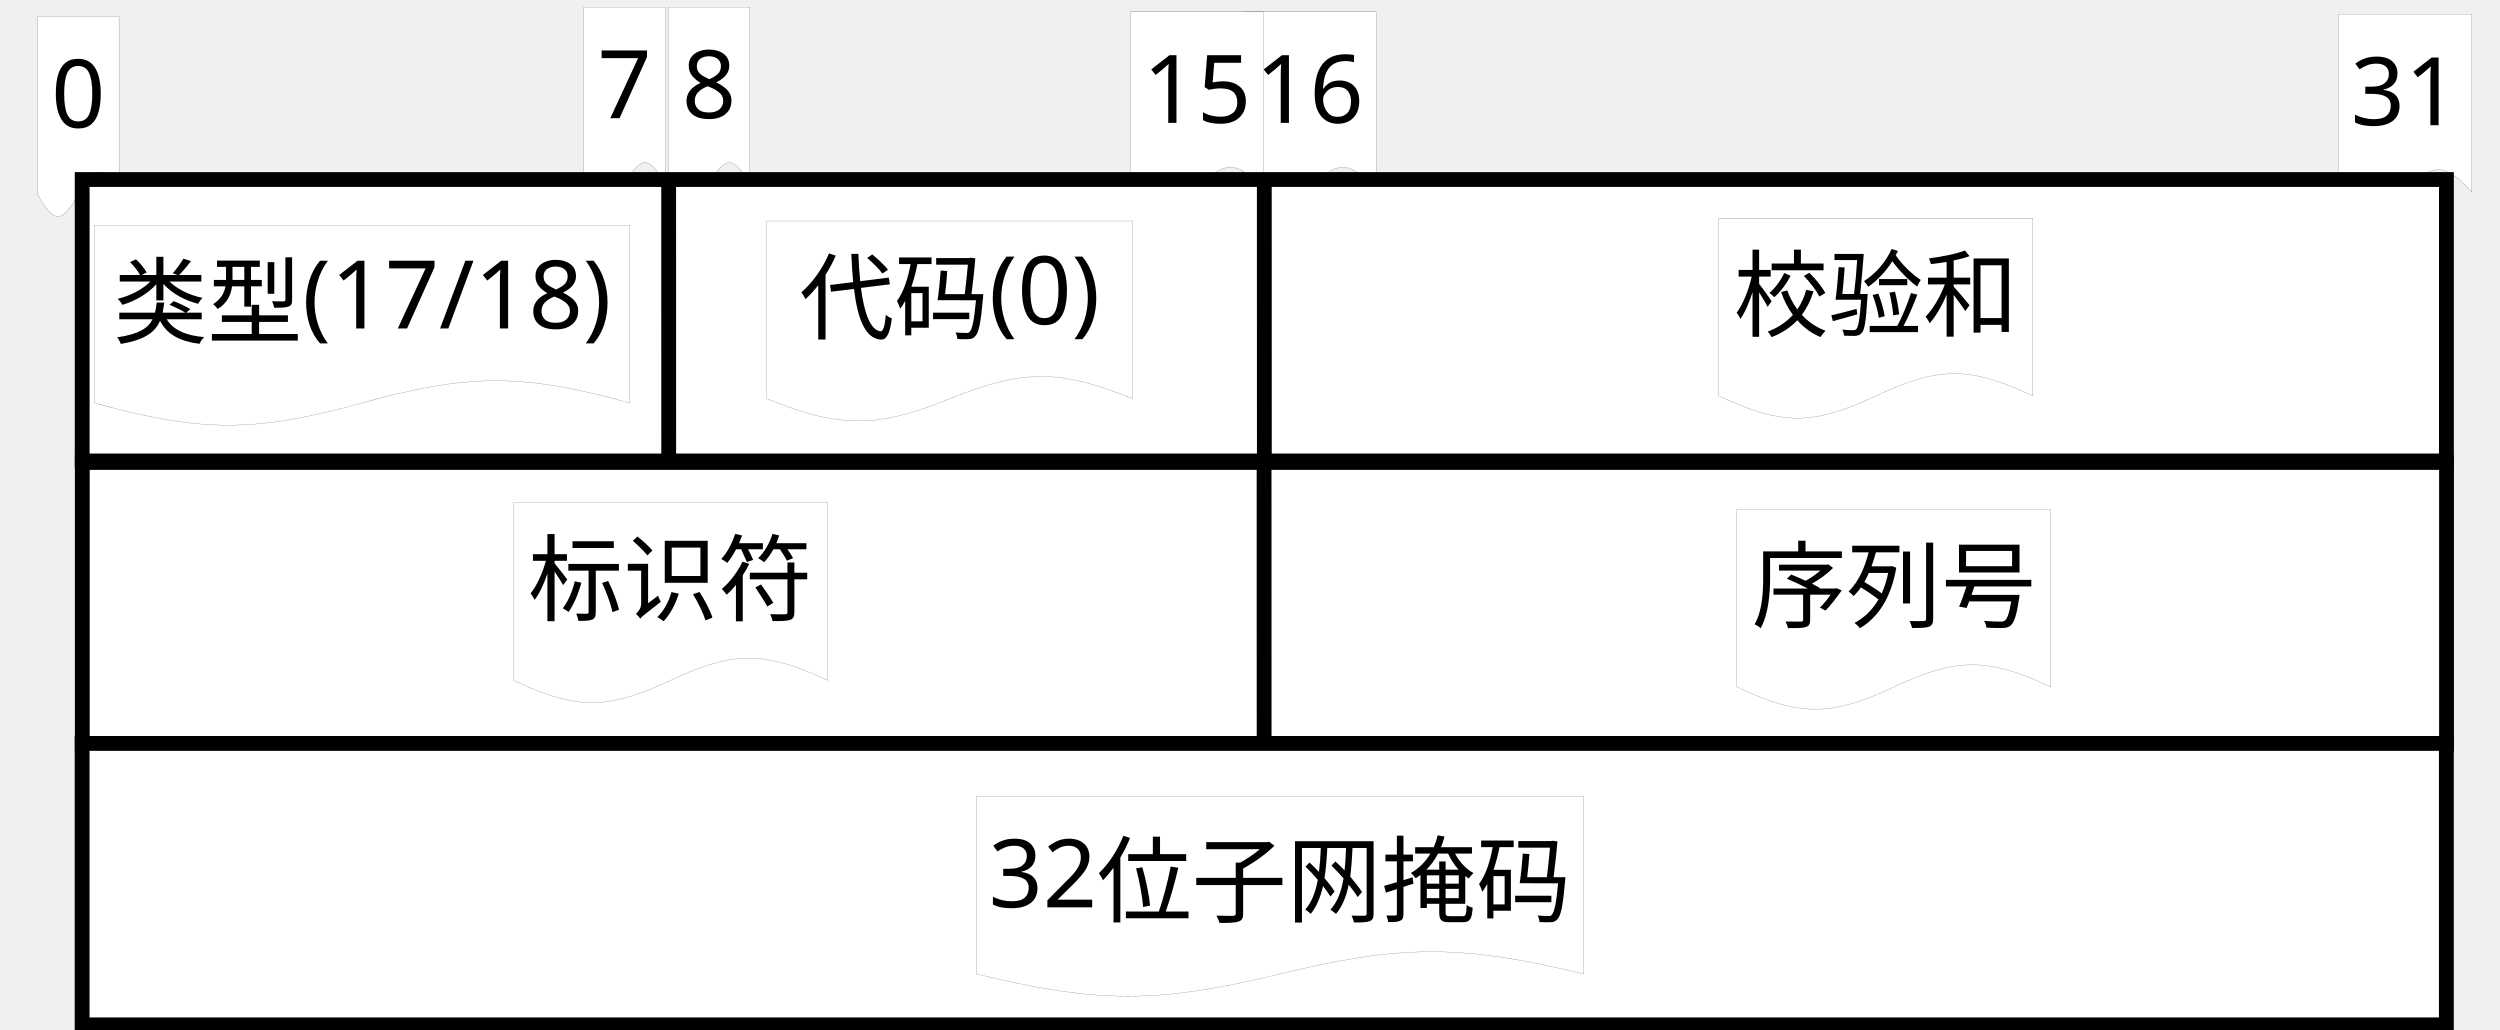
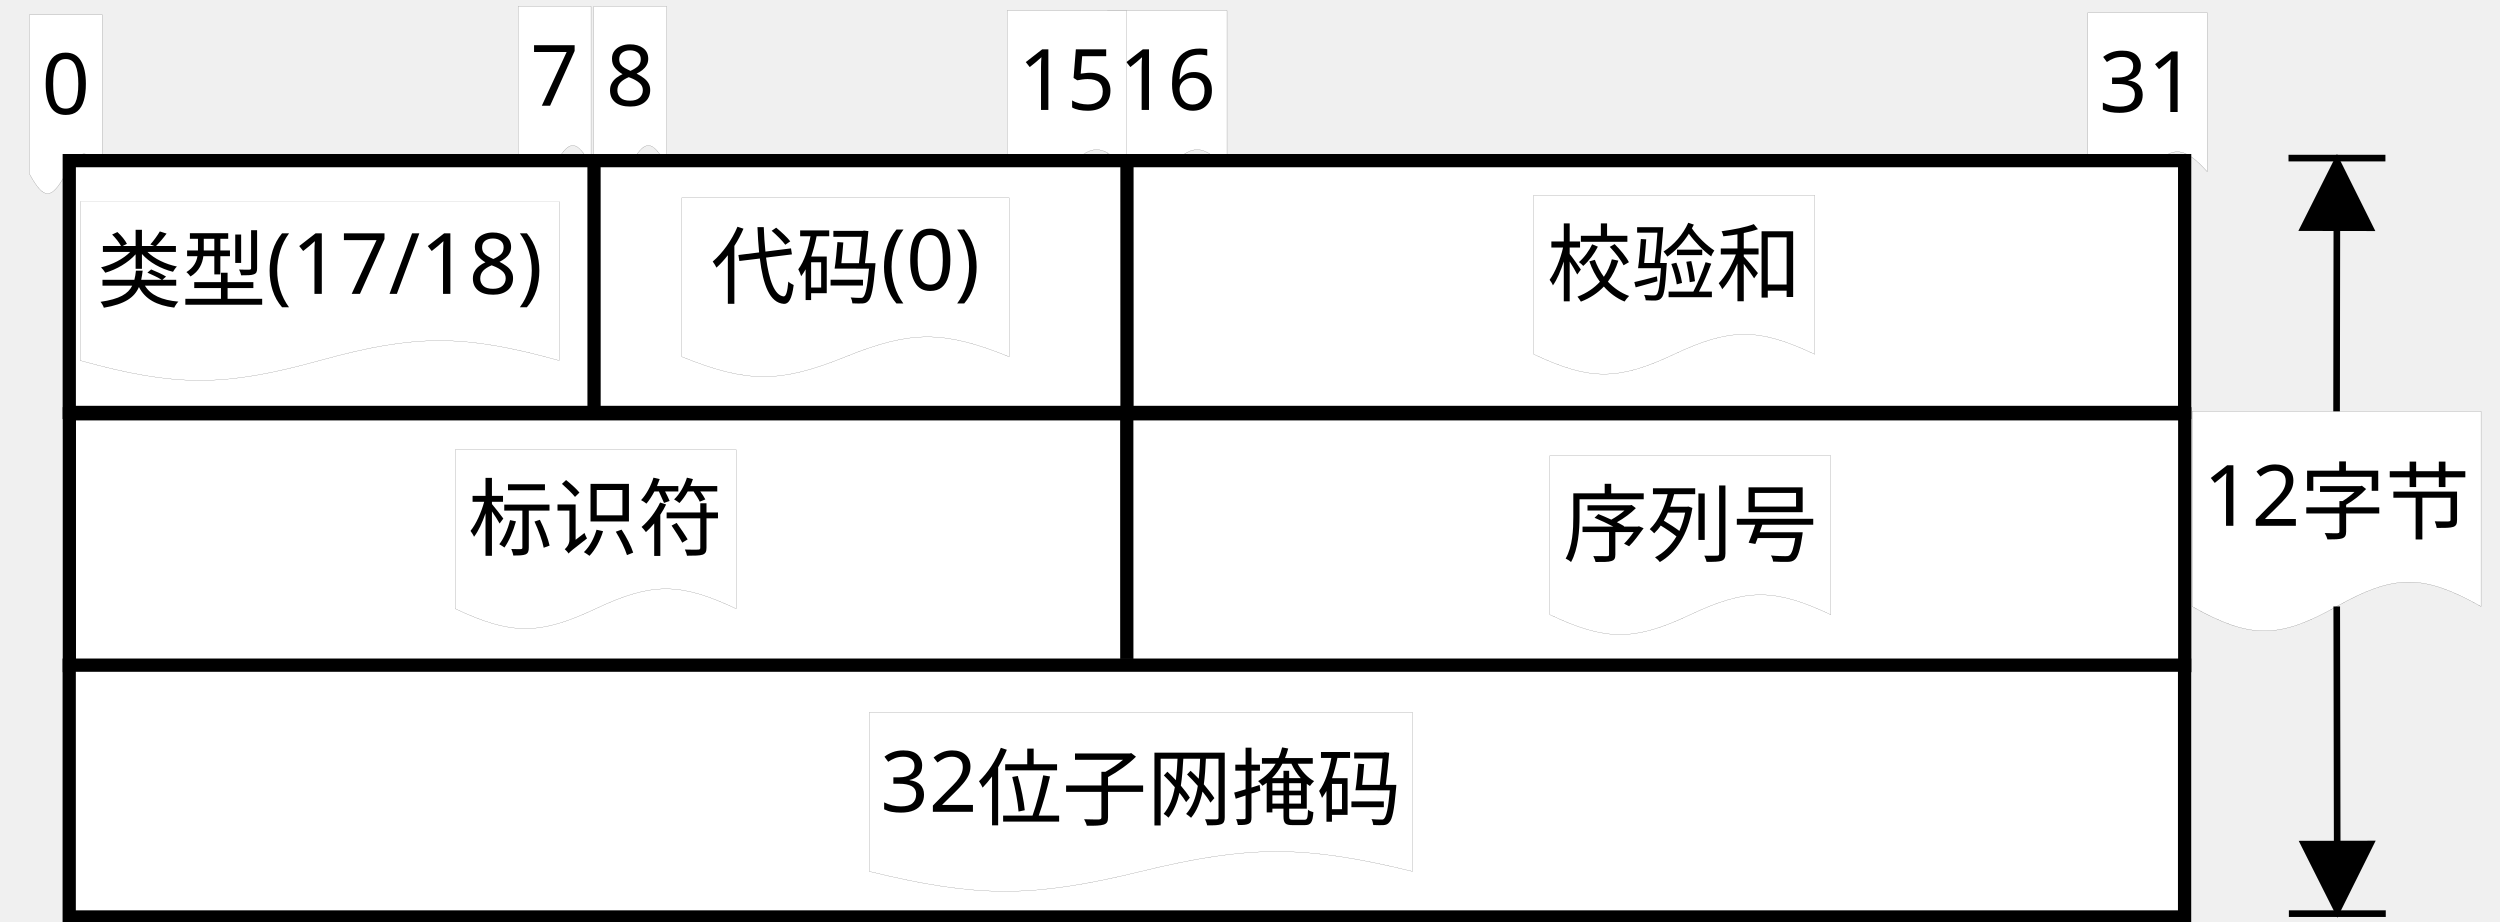
- <svg xmlns="http://www.w3.org/2000/svg" width="17cm" height="7cm" viewBox="314 138 329 139">
+ <svg xmlns="http://www.w3.org/2000/svg" width="19cm" height="7cm" viewBox="314 138 370 139">
  <g>
    <path style="fill: #ffffff" d="M 314.789 140.222 L 325.789,140.222 L 325.789,164.222 C 323.589,160.222 322.489,160.222 320.289,164.222 C 318.089,168.222 316.989,168.222 314.789,164.222 L 314.789,140.222z" />
    <path style="fill: none; fill-opacity:0; stroke-width: 0.02; stroke: #000000" d="M 314.789 140.222 L 325.789,140.222 L 325.789,164.222 C 323.589,160.222 322.489,160.222 320.289,164.222 C 318.089,168.222 316.989,168.222 314.789,164.222 L 314.789,140.222" />
    <text font-size="12.8" style="fill: #000000;text-anchor:middle;font-family:sans-serif;font-style:normal;font-weight:normal" x="320.289" y="155.222">
      <tspan x="320.289" y="155.222">0</tspan>
    </text>
  </g>
  <g>
    <path style="fill: #ffffff" d="M 388.551 138.955 L 399.551,138.955 L 399.551,162.955 C 397.351,158.955 396.251,158.955 394.051,162.955 C 391.851,166.955 390.751,166.955 388.551,162.955 L 388.551,138.955z" />
    <path style="fill: none; fill-opacity:0; stroke-width: 0.02; stroke: #000000" d="M 388.551 138.955 L 399.551,138.955 L 399.551,162.955 C 397.351,158.955 396.251,158.955 394.051,162.955 C 391.851,166.955 390.751,166.955 388.551,162.955 L 388.551,138.955" />
    <text font-size="12.8" style="fill: #000000;text-anchor:middle;font-family:sans-serif;font-style:normal;font-weight:normal" x="394.051" y="153.955">
      <tspan x="394.051" y="153.955">7</tspan>
    </text>
  </g>
  <g>
    <path style="fill: #ffffff" d="M 399.953 138.955 L 410.953,138.955 L 410.953,162.955 C 408.753,158.955 407.653,158.955 405.453,162.955 C 403.253,166.955 402.153,166.955 399.953,162.955 L 399.953,138.955z" />
    <path style="fill: none; fill-opacity:0; stroke-width: 0.02; stroke: #000000" d="M 399.953 138.955 L 410.953,138.955 L 410.953,162.955 C 408.753,158.955 407.653,158.955 405.453,162.955 C 403.253,166.955 402.153,166.955 399.953,162.955 L 399.953,138.955" />
    <text font-size="12.8" style="fill: #000000;text-anchor:middle;font-family:sans-serif;font-style:normal;font-weight:normal" x="405.453" y="153.955">
      <tspan x="405.453" y="153.955">8</tspan>
    </text>
  </g>
  <g>
    <path style="fill: #ffffff" d="M 477.531 139.588 L 495.531,139.588 L 495.531,163.588 C 491.931,159.588 490.131,159.588 486.531,163.588 C 482.931,167.588 481.131,167.588 477.531,163.588 L 477.531,139.588z" />
    <path style="fill: none; fill-opacity:0; stroke-width: 0.02; stroke: #000000" d="M 477.531 139.588 L 495.531,139.588 L 495.531,163.588 C 491.931,159.588 490.131,159.588 486.531,163.588 C 482.931,167.588 481.131,167.588 477.531,163.588 L 477.531,139.588" />
    <text font-size="12.8" style="fill: #000000;text-anchor:middle;font-family:sans-serif;font-style:normal;font-weight:normal" x="486.531" y="154.588">
      <tspan x="486.531" y="154.588">16</tspan>
    </text>
  </g>
  <g>
    <path style="fill: #ffffff" d="M 462.345 139.588 L 480.345,139.588 L 480.345,163.588 C 476.745,159.588 474.945,159.588 471.345,163.588 C 467.745,167.588 465.945,167.588 462.345,163.588 L 462.345,139.588z" />
    <path style="fill: none; fill-opacity:0; stroke-width: 0.02; stroke: #000000" d="M 462.345 139.588 L 480.345,139.588 L 480.345,163.588 C 476.745,159.588 474.945,159.588 471.345,163.588 C 467.745,167.588 465.945,167.588 462.345,163.588 L 462.345,139.588" />
    <text font-size="12.8" style="fill: #000000;text-anchor:middle;font-family:sans-serif;font-style:normal;font-weight:normal" x="471.345" y="154.588">
      <tspan x="471.345" y="154.588">15</tspan>
    </text>
  </g>
  <g>
    <path style="fill: #ffffff" d="M 625.451 139.905 L 643.451,139.905 L 643.451,163.905 C 639.851,159.905 638.051,159.905 634.451,163.905 C 630.851,167.905 629.051,167.905 625.451,163.905 L 625.451,139.905z" />
    <path style="fill: none; fill-opacity:0; stroke-width: 0.02; stroke: #000000" d="M 625.451 139.905 L 643.451,139.905 L 643.451,163.905 C 639.851,159.905 638.051,159.905 634.451,163.905 C 630.851,167.905 629.051,167.905 625.451,163.905 L 625.451,139.905" />
    <text font-size="12.8" style="fill: #000000;text-anchor:middle;font-family:sans-serif;font-style:normal;font-weight:normal" x="634.451" y="154.905">
      <tspan x="634.451" y="154.905">31</tspan>
    </text>
  </g>
  <g>
    <rect style="fill: #ffffff" x="320.811" y="162.242" width="319.24" height="38" />
    <rect style="fill: none; fill-opacity:0; stroke-width: 2; stroke: #000000" x="320.811" y="162.242" width="319.24" height="38" />
    <text font-size="12.8" style="fill: #000000;text-anchor:middle;font-family:sans-serif;font-style:normal;font-weight:normal" x="480.431" y="186.042">
      <tspan x="480.431" y="186.042" />
    </text>
  </g>
  <g>
    <rect style="fill: #ffffff" x="320.825" y="200.447" width="319.24" height="38" />
    <rect style="fill: none; fill-opacity:0; stroke-width: 2; stroke: #000000" x="320.825" y="200.447" width="319.24" height="38" />
    <text font-size="12.8" style="fill: #000000;text-anchor:middle;font-family:sans-serif;font-style:normal;font-weight:normal" x="480.445" y="224.247">
      <tspan x="480.445" y="224.247" />
    </text>
  </g>
  <line style="fill: none; fill-opacity:0; stroke-width: 2; stroke: #000000" x1="480.431" y1="162.242" x2="480.438" y2="199.445" />
  <line style="fill: none; fill-opacity:0; stroke-width: 2; stroke: #000000" x1="400.003" y1="162.326" x2="400.009" y2="199.528" />
  <g>
    <path style="fill: #ffffff" d="M 322.445 168.409 L 394.745,168.409 L 394.745,192.409 C 380.285,188.409 373.055,188.409 358.595,192.409 C 344.135,196.409 336.905,196.409 322.445,192.409 L 322.445,168.409z" />
    <path style="fill: none; fill-opacity:0; stroke-width: 0.02; stroke: #000000" d="M 322.445 168.409 L 394.745,168.409 L 394.745,192.409 C 380.285,188.409 373.055,188.409 358.595,192.409 C 344.135,196.409 336.905,196.409 322.445,192.409 L 322.445,168.409" />
    <text font-size="12.8" style="fill: #000000;text-anchor:middle;font-family:sans-serif;font-style:normal;font-weight:normal" x="358.595" y="183.409">
      <tspan x="358.595" y="183.409">类型(17/18)</tspan>
    </text>
  </g>
  <g>
    <path style="fill: #ffffff" d="M 413.254 167.842 L 462.654,167.842 L 462.654,191.842 C 452.774,187.842 447.834,187.842 437.954,191.842 C 428.074,195.842 423.134,195.842 413.254,191.842 L 413.254,167.842z" />
    <path style="fill: none; fill-opacity:0; stroke-width: 0.02; stroke: #000000" d="M 413.254 167.842 L 462.654,167.842 L 462.654,191.842 C 452.774,187.842 447.834,187.842 437.954,191.842 C 428.074,195.842 423.134,195.842 413.254,191.842 L 413.254,167.842" />
    <text font-size="12.8" style="fill: #000000;text-anchor:middle;font-family:sans-serif;font-style:normal;font-weight:normal" x="437.954" y="182.842">
      <tspan x="437.954" y="182.842">代码(0)</tspan>
    </text>
  </g>
  <g>
    <path style="fill: #ffffff" d="M 541.807 167.459 L 584.207,167.459 L 584.207,191.459 C 575.727,187.459 571.487,187.459 563.007,191.459 C 554.527,195.459 550.287,195.459 541.807,191.459 L 541.807,167.459z" />
    <path style="fill: none; fill-opacity:0; stroke-width: 0.02; stroke: #000000" d="M 541.807 167.459 L 584.207,167.459 L 584.207,191.459 C 575.727,187.459 571.487,187.459 563.007,191.459 C 554.527,195.459 550.287,195.459 541.807,191.459 L 541.807,167.459" />
    <text font-size="12.8" style="fill: #000000;text-anchor:middle;font-family:sans-serif;font-style:normal;font-weight:normal" x="563.007" y="182.459">
      <tspan x="563.007" y="182.459">校验和</tspan>
    </text>
  </g>
  <g>
    <rect style="fill: #ffffff" x="320.802" y="238.384" width="319.24" height="38" />
    <rect style="fill: none; fill-opacity:0; stroke-width: 2; stroke: #000000" x="320.802" y="238.384" width="319.24" height="38" />
    <text font-size="12.8" style="fill: #000000;text-anchor:middle;font-family:sans-serif;font-style:normal;font-weight:normal" x="480.422" y="262.184">
      <tspan x="480.422" y="262.184" />
    </text>
  </g>
  <line style="fill: none; fill-opacity:0; stroke-width: 2; stroke: #000000" x1="480.401" y1="200.241" x2="480.408" y2="237.444" />
  <g>
    <path style="fill: #ffffff" d="M 379.049 205.866 L 421.449,205.866 L 421.449,229.866 C 412.969,225.866 408.729,225.866 400.249,229.866 C 391.769,233.866 387.529,233.866 379.049,229.866 L 379.049,205.866z" />
    <path style="fill: none; fill-opacity:0; stroke-width: 0.02; stroke: #000000" d="M 379.049 205.866 L 421.449,205.866 L 421.449,229.866 C 412.969,225.866 408.729,225.866 400.249,229.866 C 391.769,233.866 387.529,233.866 379.049,229.866 L 379.049,205.866" />
    <text font-size="12.8" style="fill: #000000;text-anchor:middle;font-family:sans-serif;font-style:normal;font-weight:normal" x="400.249" y="220.866">
      <tspan x="400.249" y="220.866">标识符</tspan>
    </text>
  </g>
  <g>
    <path style="fill: #ffffff" d="M 544.244 206.766 L 586.644,206.766 L 586.644,230.766 C 578.164,226.766 573.924,226.766 565.444,230.766 C 556.964,234.766 552.724,234.766 544.244,230.766 L 544.244,206.766z" />
    <path style="fill: none; fill-opacity:0; stroke-width: 0.02; stroke: #000000" d="M 544.244 206.766 L 586.644,206.766 L 586.644,230.766 C 578.164,226.766 573.924,226.766 565.444,230.766 C 556.964,234.766 552.724,234.766 544.244,230.766 L 544.244,206.766" />
    <text font-size="12.8" style="fill: #000000;text-anchor:middle;font-family:sans-serif;font-style:normal;font-weight:normal" x="565.444" y="221.766">
      <tspan x="565.444" y="221.766">序列号</tspan>
    </text>
  </g>
  <g>
    <path style="fill: #ffffff" d="M 441.533 245.512 L 523.533,245.512 L 523.533,269.512 C 507.133,265.512 498.933,265.512 482.533,269.512 C 466.133,273.512 457.933,273.512 441.533,269.512 L 441.533,245.512z" />
    <path style="fill: none; fill-opacity:0; stroke-width: 0.02; stroke: #000000" d="M 441.533 245.512 L 523.533,245.512 L 523.533,269.512 C 507.133,265.512 498.933,265.512 482.533,269.512 C 466.133,273.512 457.933,273.512 441.533,269.512 L 441.533,245.512" />
    <text font-size="12.8" style="fill: #000000;text-anchor:middle;font-family:sans-serif;font-style:normal;font-weight:normal" x="482.533" y="260.512">
      <tspan x="482.533" y="260.512">32位子网掩码</tspan>
    </text>
  </g>
+   <line style="fill: none; fill-opacity:0; stroke-width: 1; stroke: #000000" x1="655.781" y1="275.882" x2="670.404" y2="275.882" />
+   <line style="fill: none; fill-opacity:0; stroke-width: 1; stroke: #000000" x1="655.727" y1="161.859" x2="670.35" y2="161.859" />
+   <g>
+     <path style="fill: #ffffff" d="M 641.181 200.077 L 684.781,200.077 L 684.781,229.53 C 676.061,224.621 671.701,224.621 662.981,229.53 C 654.261,234.439 649.901,234.439 641.181,229.53 L 641.181,200.077z" />
+     <path style="fill: none; fill-opacity:0; stroke-width: 0.02; stroke: #000000" d="M 641.181 200.077 L 684.781,200.077 L 684.781,229.53 C 676.061,224.621 671.701,224.621 662.981,229.53 C 654.261,234.439 649.901,234.439 641.181,229.53 L 641.181,200.077" />
+     <text font-size="12.8" style="fill: #000000;text-anchor:middle;font-family:sans-serif;font-style:normal;font-weight:normal" x="662.981" y="217.349">
+       <tspan x="662.981" y="217.349">12字节</tspan>
+     </text>
+   </g>
+   <g>
+     <line style="fill: none; fill-opacity:0; stroke-width: 1; stroke: #000000" x1="662.981" y1="200.077" x2="663.022" y2="172.359" />
+     <polygon style="fill: #000000" points="668.022,172.367 663.038,162.359 658.022,172.352 " />
+     <polygon style="fill: none; fill-opacity:0; stroke-width: 1; stroke: #000000" points="668.022,172.367 663.038,162.359 658.022,172.352 " />
+   </g>
+   <g>
+     <line style="fill: none; fill-opacity:0; stroke-width: 1; stroke: #000000" x1="663.004" y1="229.524" x2="663.073" y2="265.382" />
+     <polygon style="fill: #000000" points="658.073,265.392 663.092,275.382 668.073,265.373 " />
+     <polygon style="fill: none; fill-opacity:0; stroke-width: 1; stroke: #000000" points="658.073,265.392 663.092,275.382 668.073,265.373 " />
+   </g>
</svg>
